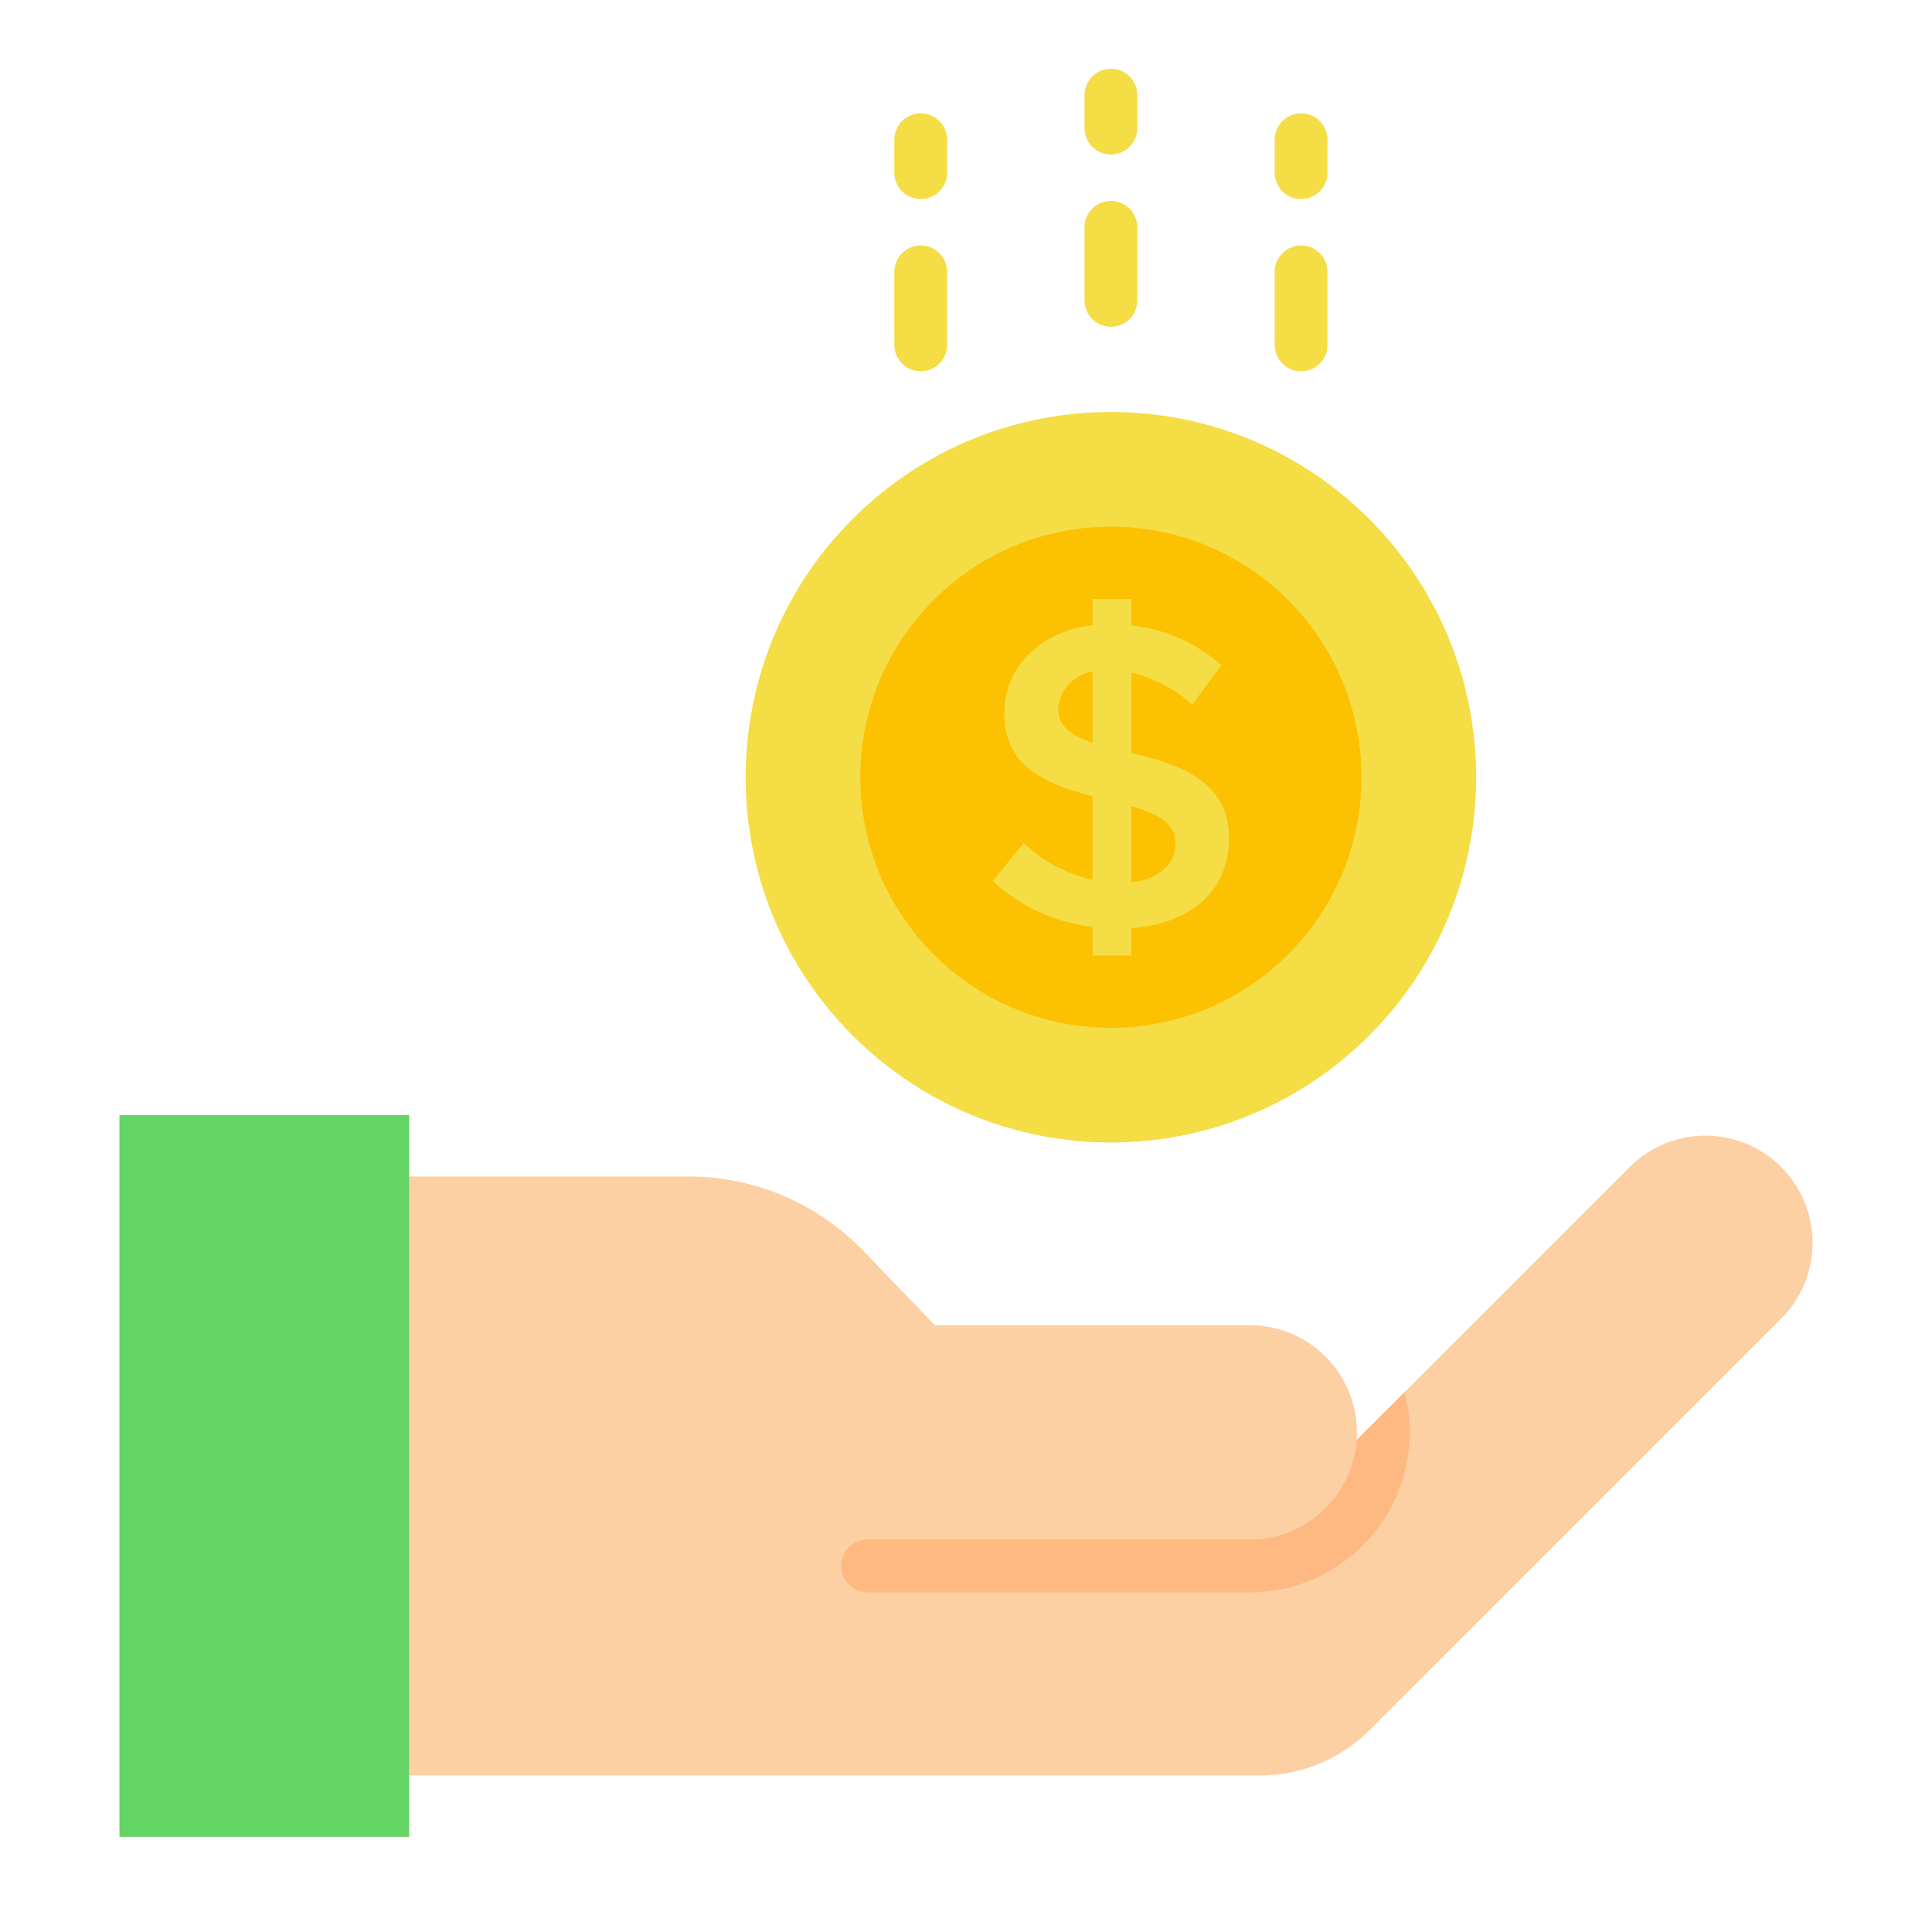
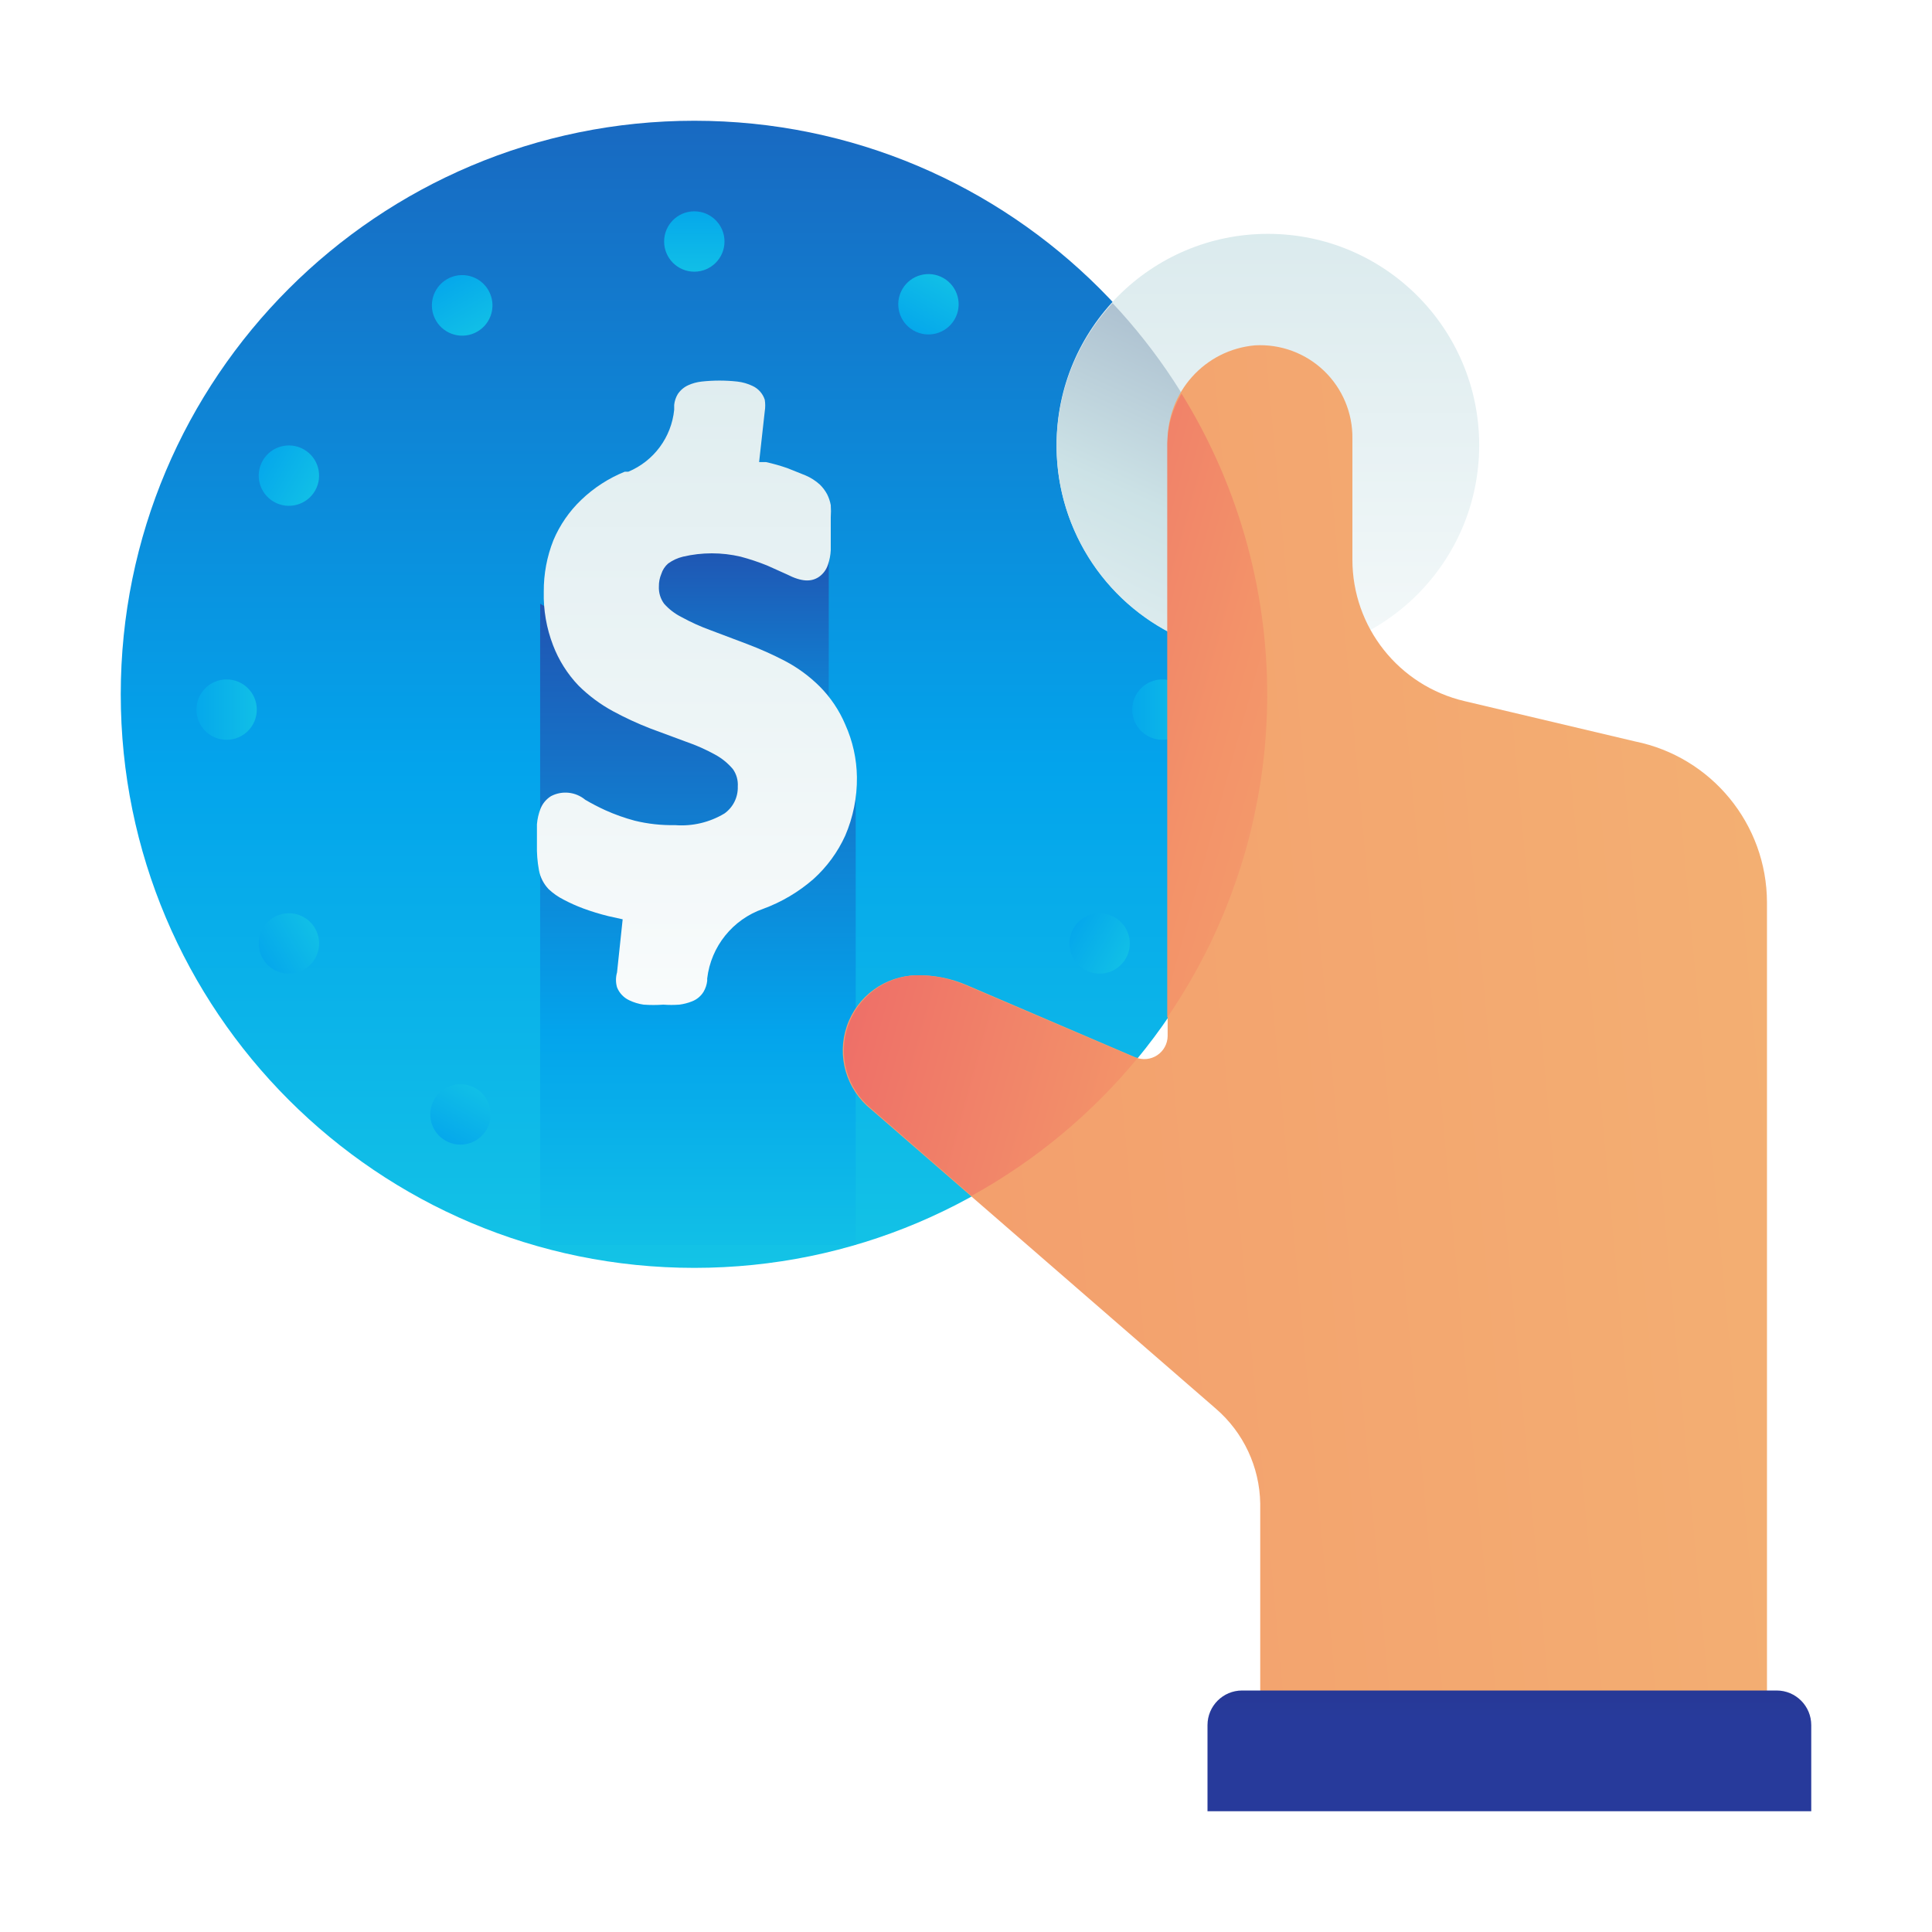
- <svg xmlns="http://www.w3.org/2000/svg" width="128" height="128" viewBox="0 0 128 128">
-   <g>
-     <path d="M27.112,77.946H45.626A16.052,16.052,0,0,1,57.185,82.86L61.943,87.8H82.8a7.1,7.1,0,0,1,7.1,7.1h0c0,.17-.006.339-.018.506h0l18.089-18.088a7.1,7.1,0,0,1,10.039,0h0a7.1,7.1,0,0,1,0,10.039L90.735,114.628a10.242,10.242,0,0,1-7.242,3H27.112Z" fill="#fcd0a3" />
-     <rect x="7.913" y="73.881" width="19.199" height="47.813" fill="#64d465" />
-     <circle cx="73.6" cy="51.494" r="24.199" transform="translate(-14.855 67.125) rotate(-45)" fill="#f4dd45" />
-     <circle cx="73.6" cy="51.494" r="16.6" transform="translate(-14.855 67.125) rotate(-45)" fill="#fcc101" />
-     <path d="M74.961,61.493v1.816H72.38v-1.9a11.632,11.632,0,0,1-6.61-3.035l2.043-2.525a9.7,9.7,0,0,0,4.567,2.44V52.756c-3.489-.907-5.844-2.155-5.844-5.5,0-3.063,2.355-5.418,5.844-5.843V39.68h2.581v1.759a10.55,10.55,0,0,1,5.957,2.637l-1.929,2.61a9.266,9.266,0,0,0-4.028-2.127v5.333c3.887.879,6.468,2.212,6.468,5.672C81.429,58.827,79.074,61.209,74.961,61.493ZM72.38,49.21V44.5a2.678,2.678,0,0,0-2.27,2.439C70.11,48.076,70.849,48.672,72.38,49.21Zm5.5,6.7c0-1.3-.908-1.9-2.922-2.5v5.049C76.891,58.231,77.883,57.153,77.883,55.905Z" fill="#f4dd45" />
-     <path d="M73.6,21.648a1.749,1.749,0,0,1-1.75-1.75V15.061a1.75,1.75,0,0,1,3.5,0V19.9A1.75,1.75,0,0,1,73.6,21.648Z" fill="#f4dd45" />
-     <path d="M73.6,10.237a1.749,1.749,0,0,1-1.75-1.75V6.307a1.75,1.75,0,0,1,3.5,0v2.18A1.75,1.75,0,0,1,73.6,10.237Z" fill="#f4dd45" />
-     <path d="M61,24.6a1.751,1.751,0,0,1-1.75-1.75V18.013a1.75,1.75,0,1,1,3.5,0v4.838A1.751,1.751,0,0,1,61,24.6Z" fill="#f4dd45" />
-     <path d="M61,13.189a1.751,1.751,0,0,1-1.75-1.75V9.259a1.75,1.75,0,0,1,3.5,0v2.18A1.751,1.751,0,0,1,61,13.189Z" fill="#f4dd45" />
-     <path d="M86.2,24.6a1.75,1.75,0,0,1-1.75-1.75V18.013a1.75,1.75,0,0,1,3.5,0v4.838A1.75,1.75,0,0,1,86.2,24.6Z" fill="#f4dd45" />
-     <path d="M86.2,13.189a1.75,1.75,0,0,1-1.75-1.75V9.259a1.75,1.75,0,0,1,3.5,0v2.18A1.75,1.75,0,0,1,86.2,13.189Z" fill="#f4dd45" />
-     <path d="M89.88,95.4l3.18-3.17a10.8,10.8,0,0,1,.34,2.67,10.612,10.612,0,0,1-10.6,10.6H57.48a1.75,1.75,0,1,1,0-3.5H82.8a7.108,7.108,0,0,0,7.082-6.6Z" fill="#feb983" />
-   </g>
+ <svg xmlns="http://www.w3.org/2000/svg" xmlns:xlink="http://www.w3.org/1999/xlink" id="ART" viewBox="0 0 48 48">
+   <defs>
+     <style>.cls-1{fill:url(#linear-gradient);}.cls-2{fill:url(#linear-gradient-2);}.cls-3{fill:url(#linear-gradient-3);}.cls-4{fill:url(#linear-gradient-4);}.cls-5{fill:url(#linear-gradient-5);}.cls-6{fill:url(#linear-gradient-6);}.cls-7{fill:url(#linear-gradient-7);}.cls-8{fill:url(#linear-gradient-8);}.cls-9{fill:url(#linear-gradient-9);}.cls-10{fill:url(#linear-gradient-10);}.cls-11{fill:url(#linear-gradient-11);}.cls-12{fill:url(#linear-gradient-12);}.cls-13{fill:url(#linear-gradient-13);}.cls-14{fill:url(#linear-gradient-14);}.cls-15{fill:url(#linear-gradient-15);}.cls-16{fill:url(#linear-gradient-16);}.cls-17{fill:url(#linear-gradient-17);}.cls-18{fill:url(#linear-gradient-18);}.cls-19{fill:url(#linear-gradient-19);}.cls-20{fill:url(#linear-gradient-20);}.cls-21{fill:url(#linear-gradient-21);}.cls-22{fill:url(#linear-gradient-22);}</style>
+     <linearGradient id="linear-gradient" x1="17.25" y1="46.63" x2="17.25" y2="-6.37" gradientUnits="userSpaceOnUse">
+       <stop offset="0" stop-color="#27e9de" />
+       <stop offset="0.52" stop-color="#03a4ec" />
+       <stop offset="1" stop-color="#2547a8" />
+     </linearGradient>
+     <linearGradient id="linear-gradient-2" y1="9.53" x2="17.25" y2="0.8" xlink:href="#linear-gradient" />
+     <linearGradient id="linear-gradient-3" y1="32.78" x2="17.25" y2="24.05" xlink:href="#linear-gradient" />
+     <linearGradient id="linear-gradient-4" x1="-20.77" y1="-4.01" x2="-20.77" y2="-12.74" gradientTransform="translate(32.21 15.1)" xlink:href="#linear-gradient" />
+     <linearGradient id="linear-gradient-5" x1="-20.77" y1="19.24" x2="-20.77" y2="10.51" gradientTransform="translate(43.83 11.98)" xlink:href="#linear-gradient" />
+     <linearGradient id="linear-gradient-6" x1="-46.64" y1="-35.24" x2="-46.64" y2="-43.97" gradientTransform="translate(53.82 50.58)" xlink:href="#linear-gradient" />
+     <linearGradient id="linear-gradient-7" x1="-46.64" y1="-11.99" x2="-46.64" y2="-20.72" gradientTransform="translate(73.96 38.95)" xlink:href="#linear-gradient" />
+     <linearGradient id="linear-gradient-8" x1="-54" y1="-75.22" x2="-54" y2="-83.95" gradientTransform="translate(84.38 -36.38) rotate(-90)" xlink:href="#linear-gradient" />
+     <linearGradient id="linear-gradient-9" x1="-54" y1="-51.97" x2="-54" y2="-60.7" gradientTransform="translate(84.38 -36.38) rotate(-90)" xlink:href="#linear-gradient" />
+     <linearGradient id="linear-gradient-10" x1="-40.1" y1="-113.03" x2="-40.1" y2="-121.77" gradientTransform="translate(123.74 -16.66) rotate(-90)" xlink:href="#linear-gradient" />
+     <linearGradient id="linear-gradient-11" x1="-40.1" y1="-89.78" x2="-40.1" y2="-98.52" gradientTransform="translate(120.63 -28.29) rotate(-90)" xlink:href="#linear-gradient" />
+     <linearGradient id="linear-gradient-12" x1="31.5" y1="21" x2="31.5" y2="-20.32" gradientUnits="userSpaceOnUse">
+       <stop offset="0" stop-color="#fff" />
+       <stop offset="0.52" stop-color="#cce2e6" />
+       <stop offset="1" stop-color="#8fa1bb" />
+     </linearGradient>
+     <linearGradient id="linear-gradient-13" x1="25.26" y1="20.85" x2="32.51" y2="5.22" xlink:href="#linear-gradient-12" />
+     <linearGradient id="linear-gradient-14" x1="-8.87" y1="-139.32" x2="-8.87" y2="-148.05" gradientTransform="translate(154.28 18.82) rotate(-90)" xlink:href="#linear-gradient" />
+     <linearGradient id="linear-gradient-15" x1="-8.87" y1="-116.07" x2="-8.87" y2="-124.8" gradientTransform="translate(142.66 -1.31) rotate(-90)" xlink:href="#linear-gradient" />
+     <linearGradient id="linear-gradient-16" x1="18.35" y1="28.25" x2="18.35" y2="12.46" xlink:href="#linear-gradient" />
+     <linearGradient id="linear-gradient-17" x1="17.34" y1="39.06" x2="17.34" y2="13.25" xlink:href="#linear-gradient" />
+     <linearGradient id="linear-gradient-18" x1="17.25" y1="28.99" x2="17.25" y2="-48.52" gradientUnits="userSpaceOnUse">
+       <stop offset="0" stop-color="#fff" />
+       <stop offset="0.41" stop-color="#cce2e6" />
+       <stop offset="1" stop-color="#8fa1bb" />
+     </linearGradient>
+     <linearGradient id="linear-gradient-19" x1="73" y1="22.39" x2="-60.67" y2="34.72" gradientUnits="userSpaceOnUse">
+       <stop offset="0" stop-color="#f3c57a" />
+       <stop offset="0.49" stop-color="#f39369" />
+       <stop offset="1" stop-color="#e94867" />
+     </linearGradient>
+     <linearGradient id="linear-gradient-20" x1="44.21" y1="21.67" x2="16.13" y2="13.92" xlink:href="#linear-gradient-19" />
+     <linearGradient id="linear-gradient-21" x1="41.4" y1="31.85" x2="13.32" y2="24.1" xlink:href="#linear-gradient-19" />
+     <linearGradient id="linear-gradient-22" x1="37.5" y1="42.67" x2="37.5" y2="28.5" gradientUnits="userSpaceOnUse">
+       <stop offset="0" stop-color="#273a9b" />
+       <stop offset="0.56" stop-color="#202f65" />
+       <stop offset="1" stop-color="#021e2f" />
+     </linearGradient>
+   </defs>
+   <circle class="cls-1" cx="17.25" cy="17.25" r="14.25" />
+   <circle class="cls-2" cx="17.25" cy="6" r="0.75" />
+   <circle class="cls-3" cx="17.25" cy="29.25" r="0.75" />
+   <circle class="cls-4" cx="11.44" cy="7.56" r="0.75" transform="matrix(0.87, -0.5, 0.5, 0.87, -2.25, 6.73)" />
+   <circle class="cls-5" cx="23.06" cy="27.69" r="0.75" transform="matrix(0.87, -0.5, 0.5, 0.87, -10.76, 15.24)" />
+   <circle class="cls-6" cx="7.18" cy="11.81" r="0.75" transform="translate(-6.64 12.13) rotate(-60)" />
+   <circle class="cls-7" cx="27.32" cy="23.44" r="0.75" transform="translate(-6.64 35.38) rotate(-60)" />
+   <circle class="cls-8" cx="5.63" cy="17.63" r="0.75" />
+   <circle class="cls-9" cx="28.88" cy="17.63" r="0.75" />
+   <circle class="cls-10" cx="7.18" cy="23.44" r="0.75" transform="translate(-10.76 6.73) rotate(-30)" />
+   <circle class="cls-11" cx="27.32" cy="11.81" r="0.75" transform="translate(-2.25 15.24) rotate(-30)" />
+   <circle class="cls-12" cx="31.5" cy="11.06" r="5.25" />
+   <path class="cls-13" d="M31.45,16.31a14.18,14.18,0,0,0-3.81-8.78,5.23,5.23,0,0,0,3.81,8.78Z" />
+   <circle class="cls-14" cx="11.44" cy="27.69" r="0.75" transform="translate(-18.26 23.75) rotate(-60)" />
+   <circle class="cls-15" cx="23.06" cy="7.56" r="0.75" transform="translate(4.99 23.75) rotate(-60)" />
+   <rect class="cls-16" x="16.13" y="12.88" width="4.46" height="6.33" />
+   <path class="cls-17" d="M13.42,30.93h7.84V19.31L13.42,15Z" />
+   <path class="cls-18" d="M21,18a3,3,0,0,0-.63-.94,3.59,3.59,0,0,0-.87-.64,8.67,8.67,0,0,0-.94-.42l-.9-.34a5.11,5.11,0,0,1-.73-.33A1.43,1.43,0,0,1,16.5,15a.67.67,0,0,1-.13-.43.77.77,0,0,1,.06-.31A.57.57,0,0,1,16.6,14a1.05,1.05,0,0,1,.37-.17,3.13,3.13,0,0,1,1.43,0,5.61,5.61,0,0,1,.66.22l.49.22c.37.19.61.19.8.06a.59.59,0,0,0,.22-.3,1.3,1.3,0,0,0,.07-.36q0-.18,0-.46c0-.14,0-.26,0-.36a2.19,2.19,0,0,0,0-.3,1,1,0,0,0-.09-.27,1,1,0,0,0-.18-.24,1.28,1.28,0,0,0-.36-.23l-.45-.18a4.73,4.73,0,0,0-.53-.15l-.17,0L19,10.22a.9.9,0,0,0,0-.29.57.57,0,0,0-.3-.34,1.19,1.19,0,0,0-.38-.11,4.07,4.07,0,0,0-.89,0,1.09,1.09,0,0,0-.33.09.62.62,0,0,0-.26.22.65.65,0,0,0-.09.27v.12a1.87,1.87,0,0,1-1.14,1.54l-.09,0a3.41,3.41,0,0,0-1.08.7,3,3,0,0,0-.69,1,3.4,3.4,0,0,0-.24,1.28,3.46,3.46,0,0,0,.23,1.33,3,3,0,0,0,.63,1,3.75,3.75,0,0,0,.86.64,8.07,8.07,0,0,0,.93.43l.89.33a4.54,4.54,0,0,1,.72.32,1.53,1.53,0,0,1,.44.36.67.67,0,0,1,.12.43.79.79,0,0,1-.33.67,2.07,2.07,0,0,1-1.23.29,3.88,3.88,0,0,1-1-.11,4.79,4.79,0,0,1-.73-.26,5.49,5.49,0,0,1-.5-.26.77.77,0,0,0-.85-.09.65.65,0,0,0-.26.31,1.37,1.37,0,0,0-.09.39c0,.13,0,.3,0,.5a3.08,3.08,0,0,0,.05.64.93.93,0,0,0,.24.47,1.57,1.57,0,0,0,.37.26,4.11,4.11,0,0,0,.49.22,5.86,5.86,0,0,0,.62.19l.36.08-.14,1.32a.67.67,0,0,0,0,.37.6.6,0,0,0,.3.32,1.23,1.23,0,0,0,.36.11,3.31,3.31,0,0,0,.49,0,2.66,2.66,0,0,0,.4,0,1.31,1.31,0,0,0,.31-.08.58.58,0,0,0,.29-.24.69.69,0,0,0,.09-.27v-.06a2.09,2.09,0,0,1,1.39-1.73h0a4,4,0,0,0,1.25-.74A3.28,3.28,0,0,0,21,20.76a3.57,3.57,0,0,0,.29-1.45A3.28,3.28,0,0,0,21,18Z" />
+   <path class="cls-19" d="M22.78,24.23a3,3,0,0,1,1.25.25l4.18,1.79a.58.58,0,0,0,.8-.53V11a2.38,2.38,0,0,1,2.17-2.42A2.29,2.29,0,0,1,33.6,10.9v3a3.61,3.61,0,0,0,2.79,3.52l4.23,1a4.09,4.09,0,0,1,3.28,4V42.71H31.31V37.35A3.18,3.18,0,0,0,30.21,35l-8.57-7.44A1.87,1.87,0,0,1,22.78,24.23Z" />
+   <path class="cls-20" d="M29.36,9.77A2.51,2.51,0,0,0,29,11V25.28a14.2,14.2,0,0,0,.35-15.51Z" />
+   <path class="cls-21" d="M28.27,26.28h-.06L24,24.48a3,3,0,0,0-1.25-.25,1.87,1.87,0,0,0-1.13,3.29l2.52,2.19A14.31,14.31,0,0,0,28.27,26.28Z" />
+   <path class="cls-22" d="M30.86,42H44.14a.86.86,0,0,1,.86.86V45a0,0,0,0,1,0,0H30a0,0,0,0,1,0,0V42.86A.86.86,0,0,1,30.86,42Z" />
</svg>
